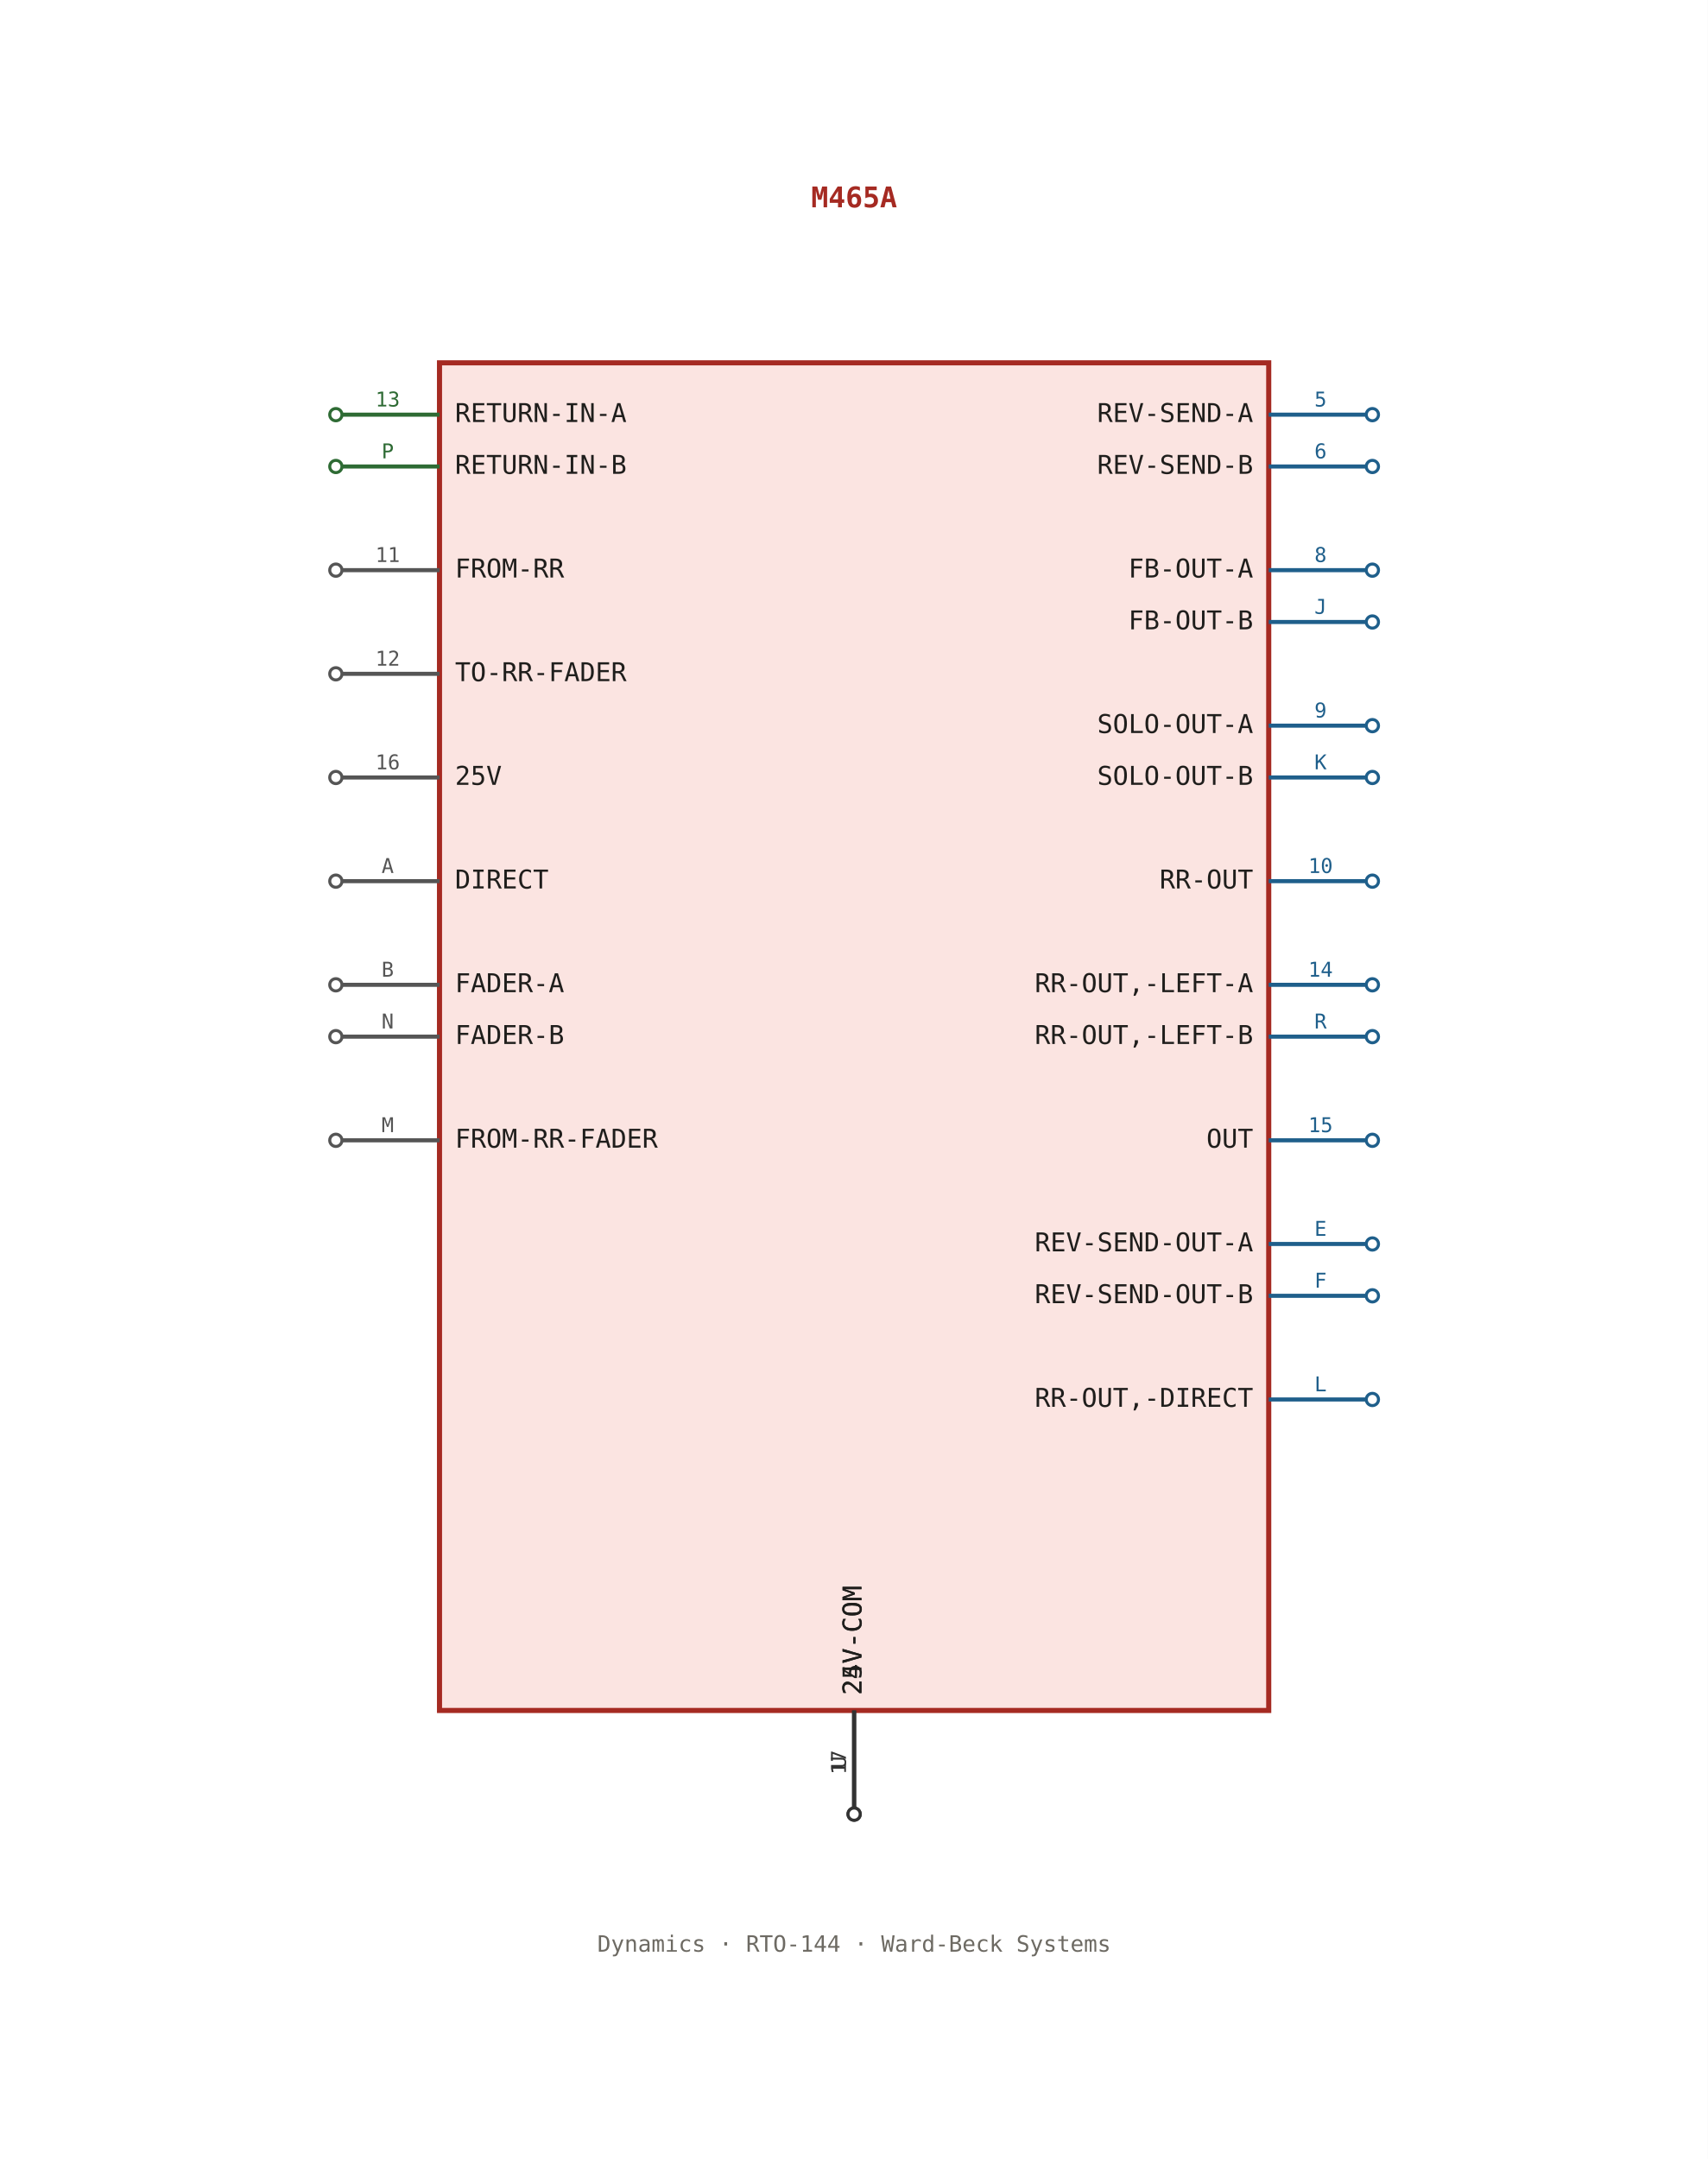
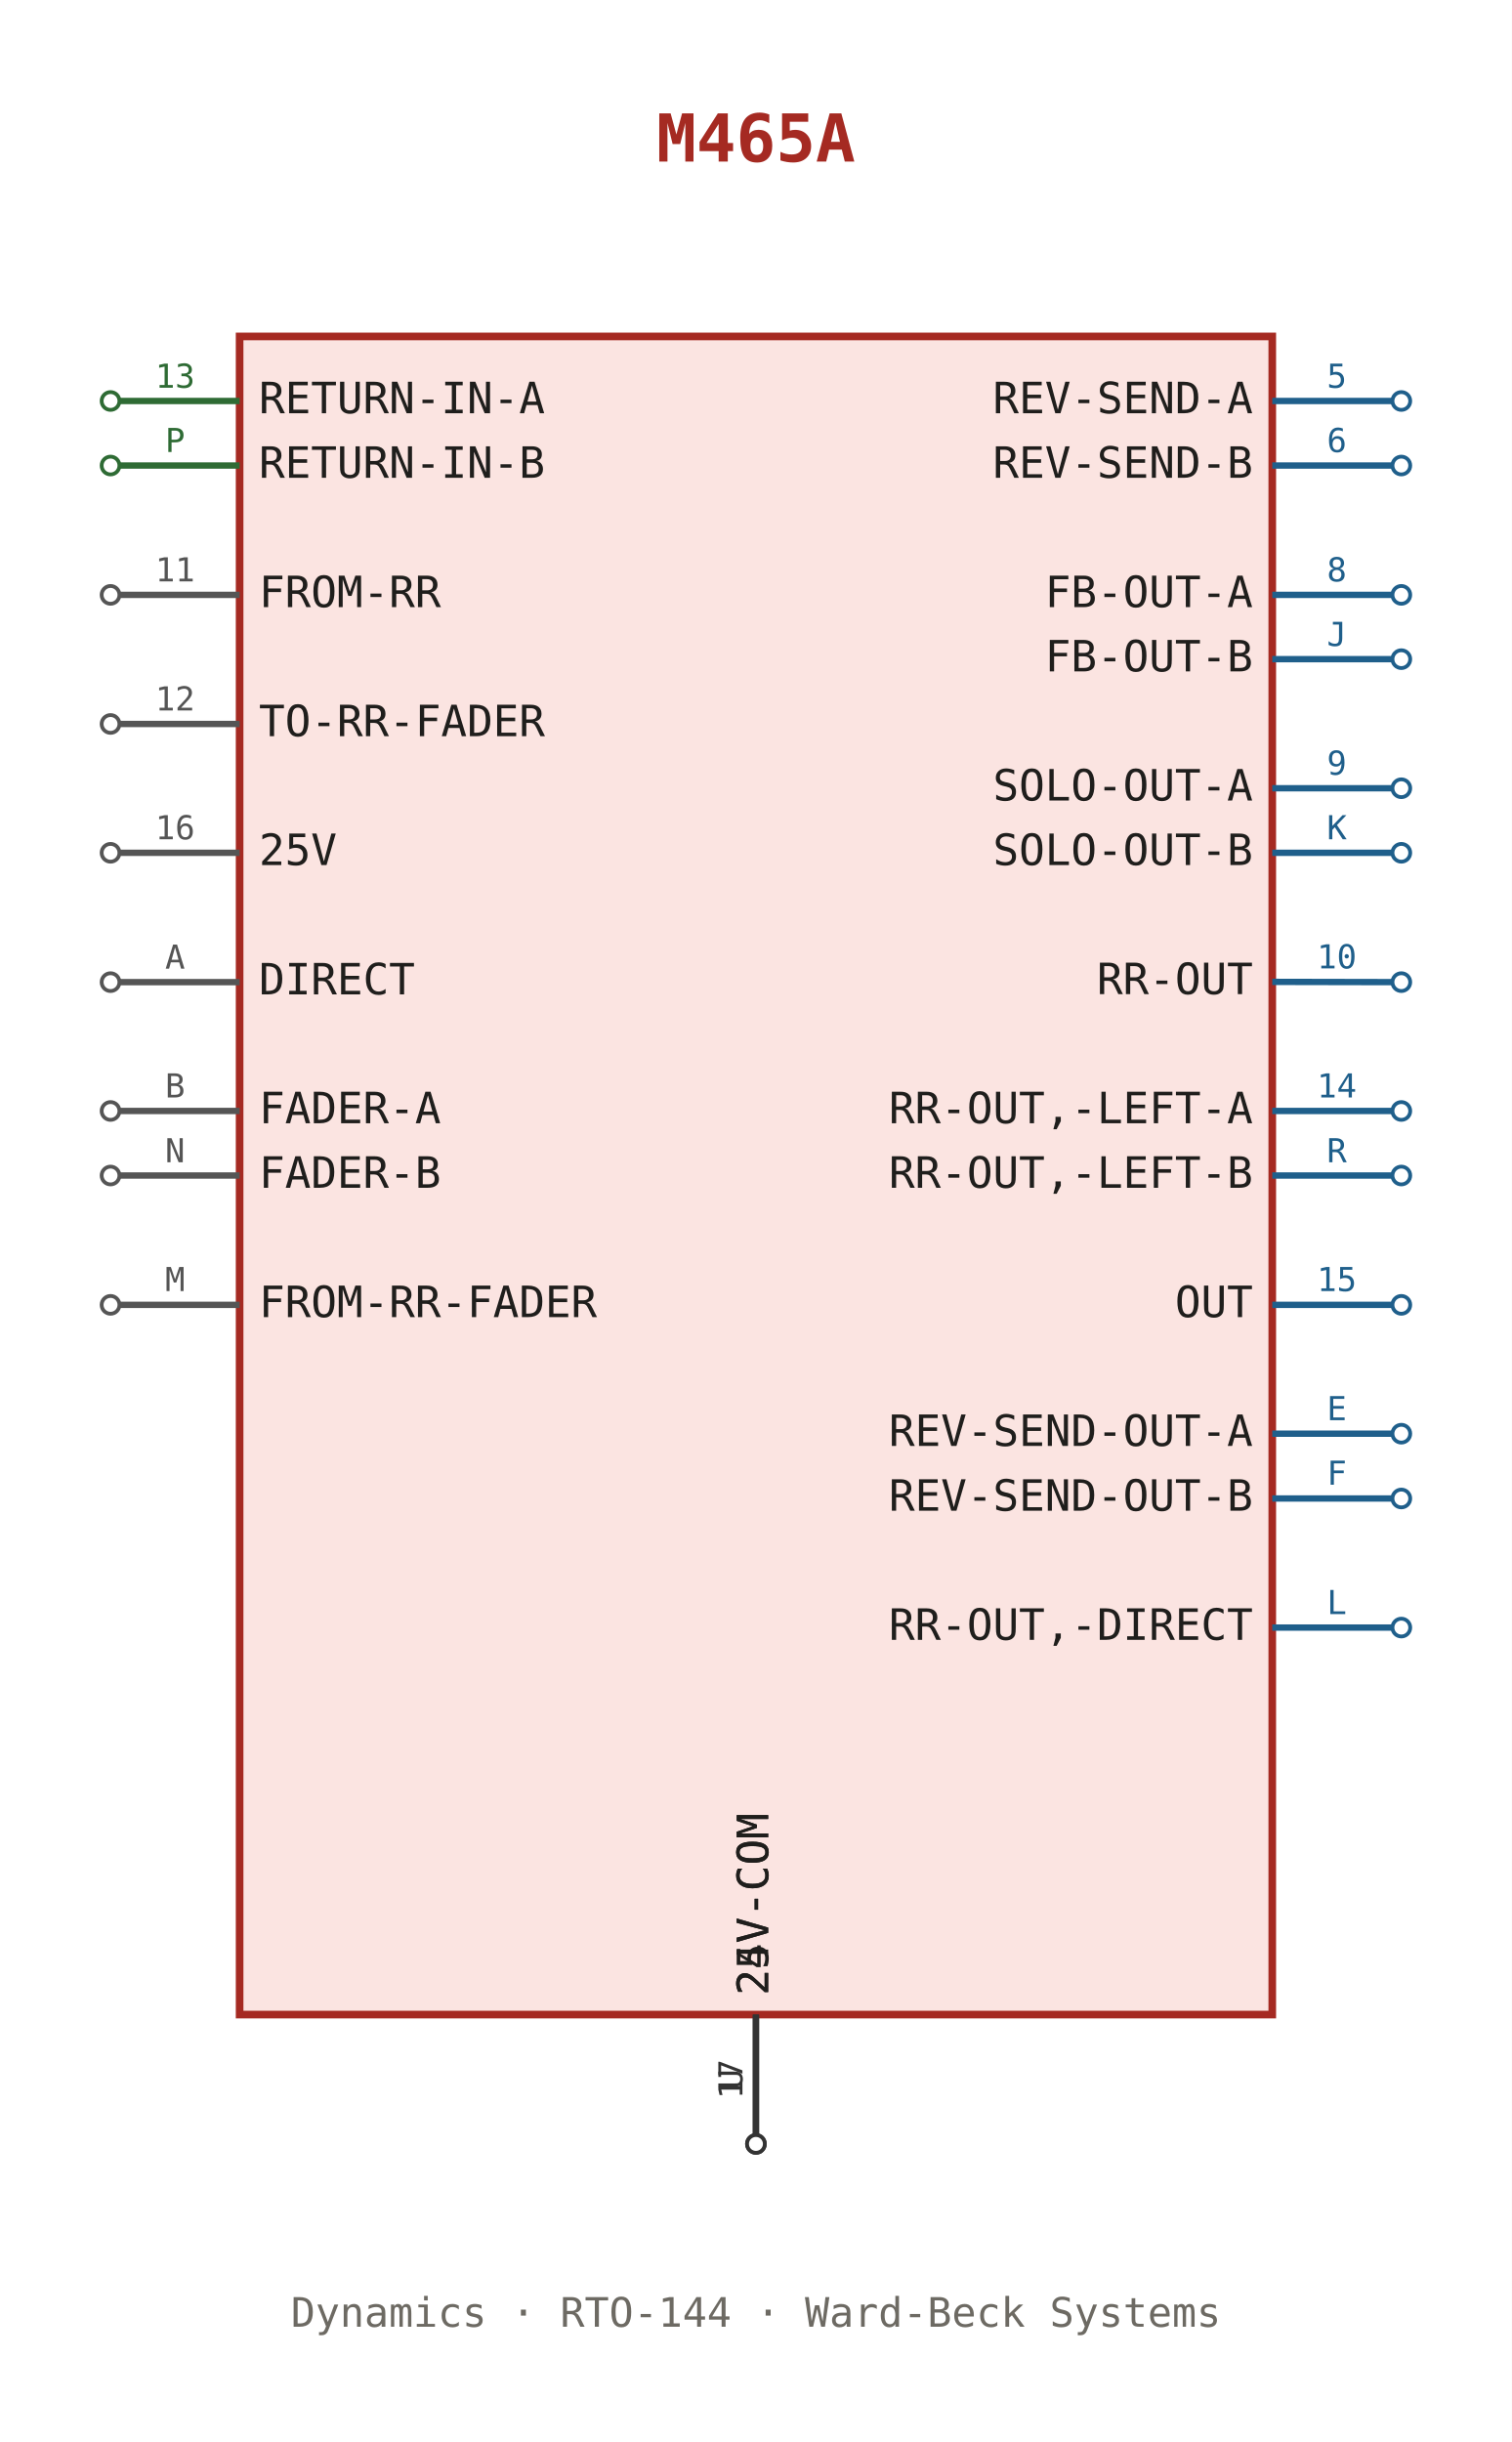
- <svg xmlns="http://www.w3.org/2000/svg" viewBox="0 0 837 1058" font-family="Overpass Mono, ui-monospace, monospace">
+ <svg xmlns="http://www.w3.org/2000/svg" viewBox="0 0 595 961" font-family="Overpass Mono, Consolas, ui-monospace, monospace">
  <rect width="100%" height="100%" fill="#ffffff" />
-   <rect x="215.4" y="177.8" width="406.4" height="660.4" fill="#FBE4E1" stroke="#A52A22" stroke-width="2.5" />
-   <line x1="164.6" y1="203.2" x2="215.4" y2="203.2" stroke="#2E6B34" stroke-width="2" />
-   <circle cx="164.6" cy="203.2" r="3" fill="#fff" stroke="#2E6B34" stroke-width="1.5" />
-   <text x="223.0" y="203.2" font-size="12.7" dominant-baseline="middle" text-anchor="start" fill="#1f1e1c">RETURN-IN-A</text>
-   <text x="190.0" y="199.2" font-size="10" text-anchor="middle" fill="#2E6B34">13</text>
-   <line x1="164.6" y1="228.6" x2="215.4" y2="228.6" stroke="#2E6B34" stroke-width="2" />
-   <circle cx="164.6" cy="228.6" r="3" fill="#fff" stroke="#2E6B34" stroke-width="1.5" />
-   <text x="223.0" y="228.6" font-size="12.7" dominant-baseline="middle" text-anchor="start" fill="#1f1e1c">RETURN-IN-B</text>
-   <text x="190.0" y="224.6" font-size="10" text-anchor="middle" fill="#2E6B34">P</text>
-   <line x1="164.6" y1="279.4" x2="215.4" y2="279.4" stroke="#555555" stroke-width="2" />
-   <circle cx="164.6" cy="279.4" r="3" fill="#fff" stroke="#555555" stroke-width="1.5" />
-   <text x="223.0" y="279.4" font-size="12.7" dominant-baseline="middle" text-anchor="start" fill="#1f1e1c">FROM-RR</text>
-   <text x="190.0" y="275.4" font-size="10" text-anchor="middle" fill="#555555">11</text>
-   <line x1="164.6" y1="330.2" x2="215.4" y2="330.2" stroke="#555555" stroke-width="2" />
-   <circle cx="164.6" cy="330.2" r="3" fill="#fff" stroke="#555555" stroke-width="1.5" />
-   <text x="223.0" y="330.2" font-size="12.7" dominant-baseline="middle" text-anchor="start" fill="#1f1e1c">TO-RR-FADER</text>
-   <text x="190.0" y="326.2" font-size="10" text-anchor="middle" fill="#555555">12</text>
-   <line x1="164.6" y1="381.0" x2="215.4" y2="381.0" stroke="#555555" stroke-width="2" />
-   <circle cx="164.6" cy="381.0" r="3" fill="#fff" stroke="#555555" stroke-width="1.5" />
-   <text x="223.0" y="381.0" font-size="12.7" dominant-baseline="middle" text-anchor="start" fill="#1f1e1c">25V</text>
-   <text x="190.0" y="377.0" font-size="10" text-anchor="middle" fill="#555555">16</text>
-   <line x1="164.6" y1="431.8" x2="215.4" y2="431.8" stroke="#555555" stroke-width="2" />
-   <circle cx="164.6" cy="431.8" r="3" fill="#fff" stroke="#555555" stroke-width="1.5" />
-   <text x="223.0" y="431.8" font-size="12.7" dominant-baseline="middle" text-anchor="start" fill="#1f1e1c">DIRECT</text>
-   <text x="190.0" y="427.8" font-size="10" text-anchor="middle" fill="#555555">A</text>
-   <line x1="164.6" y1="482.6" x2="215.4" y2="482.6" stroke="#555555" stroke-width="2" />
-   <circle cx="164.6" cy="482.6" r="3" fill="#fff" stroke="#555555" stroke-width="1.5" />
-   <text x="223.0" y="482.6" font-size="12.7" dominant-baseline="middle" text-anchor="start" fill="#1f1e1c">FADER-A</text>
-   <text x="190.0" y="478.6" font-size="10" text-anchor="middle" fill="#555555">B</text>
-   <line x1="164.6" y1="508.0" x2="215.4" y2="508.0" stroke="#555555" stroke-width="2" />
-   <circle cx="164.6" cy="508.0" r="3" fill="#fff" stroke="#555555" stroke-width="1.5" />
-   <text x="223.0" y="508.0" font-size="12.7" dominant-baseline="middle" text-anchor="start" fill="#1f1e1c">FADER-B</text>
-   <text x="190.0" y="504.0" font-size="10" text-anchor="middle" fill="#555555">N</text>
-   <line x1="164.6" y1="558.8" x2="215.4" y2="558.8" stroke="#555555" stroke-width="2" />
-   <circle cx="164.6" cy="558.8" r="3" fill="#fff" stroke="#555555" stroke-width="1.5" />
-   <text x="223.0" y="558.8" font-size="12.7" dominant-baseline="middle" text-anchor="start" fill="#1f1e1c">FROM-RR-FADER</text>
-   <text x="190.0" y="554.8" font-size="10" text-anchor="middle" fill="#555555">M</text>
-   <line x1="672.6" y1="203.2" x2="621.8" y2="203.2" stroke="#1F5F8B" stroke-width="2" />
-   <circle cx="672.6" cy="203.2" r="3" fill="#fff" stroke="#1F5F8B" stroke-width="1.5" />
-   <text x="614.2" y="203.2" font-size="12.7" dominant-baseline="middle" text-anchor="end" fill="#1f1e1c">REV-SEND-A</text>
-   <text x="647.2" y="199.2" font-size="10" text-anchor="middle" fill="#1F5F8B">5</text>
-   <line x1="672.6" y1="228.6" x2="621.8" y2="228.6" stroke="#1F5F8B" stroke-width="2" />
-   <circle cx="672.6" cy="228.6" r="3" fill="#fff" stroke="#1F5F8B" stroke-width="1.5" />
-   <text x="614.2" y="228.6" font-size="12.7" dominant-baseline="middle" text-anchor="end" fill="#1f1e1c">REV-SEND-B</text>
-   <text x="647.2" y="224.6" font-size="10" text-anchor="middle" fill="#1F5F8B">6</text>
-   <line x1="672.6" y1="279.4" x2="621.8" y2="279.4" stroke="#1F5F8B" stroke-width="2" />
-   <circle cx="672.6" cy="279.4" r="3" fill="#fff" stroke="#1F5F8B" stroke-width="1.5" />
-   <text x="614.2" y="279.4" font-size="12.7" dominant-baseline="middle" text-anchor="end" fill="#1f1e1c">FB-OUT-A</text>
-   <text x="647.2" y="275.4" font-size="10" text-anchor="middle" fill="#1F5F8B">8</text>
-   <line x1="672.6" y1="304.8" x2="621.8" y2="304.8" stroke="#1F5F8B" stroke-width="2" />
-   <circle cx="672.6" cy="304.8" r="3" fill="#fff" stroke="#1F5F8B" stroke-width="1.5" />
-   <text x="614.2" y="304.8" font-size="12.7" dominant-baseline="middle" text-anchor="end" fill="#1f1e1c">FB-OUT-B</text>
-   <text x="647.2" y="300.8" font-size="10" text-anchor="middle" fill="#1F5F8B">J</text>
-   <line x1="672.6" y1="355.6" x2="621.8" y2="355.6" stroke="#1F5F8B" stroke-width="2" />
-   <circle cx="672.6" cy="355.6" r="3" fill="#fff" stroke="#1F5F8B" stroke-width="1.5" />
-   <text x="614.2" y="355.6" font-size="12.7" dominant-baseline="middle" text-anchor="end" fill="#1f1e1c">SOLO-OUT-A</text>
-   <text x="647.2" y="351.6" font-size="10" text-anchor="middle" fill="#1F5F8B">9</text>
-   <line x1="672.6" y1="381.0" x2="621.8" y2="381.0" stroke="#1F5F8B" stroke-width="2" />
-   <circle cx="672.6" cy="381.0" r="3" fill="#fff" stroke="#1F5F8B" stroke-width="1.5" />
-   <text x="614.2" y="381.0" font-size="12.7" dominant-baseline="middle" text-anchor="end" fill="#1f1e1c">SOLO-OUT-B</text>
-   <text x="647.2" y="377.0" font-size="10" text-anchor="middle" fill="#1F5F8B">K</text>
-   <line x1="672.6" y1="431.8" x2="621.8" y2="431.8" stroke="#1F5F8B" stroke-width="2" />
-   <circle cx="672.6" cy="431.8" r="3" fill="#fff" stroke="#1F5F8B" stroke-width="1.5" />
-   <text x="614.2" y="431.8" font-size="12.7" dominant-baseline="middle" text-anchor="end" fill="#1f1e1c">RR-OUT</text>
-   <text x="647.2" y="427.8" font-size="10" text-anchor="middle" fill="#1F5F8B">10</text>
-   <line x1="672.6" y1="482.6" x2="621.8" y2="482.6" stroke="#1F5F8B" stroke-width="2" />
-   <circle cx="672.6" cy="482.6" r="3" fill="#fff" stroke="#1F5F8B" stroke-width="1.5" />
-   <text x="614.2" y="482.6" font-size="12.7" dominant-baseline="middle" text-anchor="end" fill="#1f1e1c">RR-OUT,-LEFT-A</text>
-   <text x="647.2" y="478.6" font-size="10" text-anchor="middle" fill="#1F5F8B">14</text>
-   <line x1="672.6" y1="508.0" x2="621.8" y2="508.0" stroke="#1F5F8B" stroke-width="2" />
-   <circle cx="672.6" cy="508.0" r="3" fill="#fff" stroke="#1F5F8B" stroke-width="1.5" />
-   <text x="614.2" y="508.0" font-size="12.7" dominant-baseline="middle" text-anchor="end" fill="#1f1e1c">RR-OUT,-LEFT-B</text>
-   <text x="647.2" y="504.0" font-size="10" text-anchor="middle" fill="#1F5F8B">R</text>
-   <line x1="672.6" y1="558.8" x2="621.8" y2="558.8" stroke="#1F5F8B" stroke-width="2" />
-   <circle cx="672.6" cy="558.8" r="3" fill="#fff" stroke="#1F5F8B" stroke-width="1.5" />
-   <text x="614.2" y="558.8" font-size="12.7" dominant-baseline="middle" text-anchor="end" fill="#1f1e1c">OUT</text>
-   <text x="647.2" y="554.8" font-size="10" text-anchor="middle" fill="#1F5F8B">15</text>
-   <line x1="672.6" y1="609.6" x2="621.8" y2="609.6" stroke="#1F5F8B" stroke-width="2" />
-   <circle cx="672.6" cy="609.6" r="3" fill="#fff" stroke="#1F5F8B" stroke-width="1.5" />
-   <text x="614.2" y="609.6" font-size="12.7" dominant-baseline="middle" text-anchor="end" fill="#1f1e1c">REV-SEND-OUT-A</text>
-   <text x="647.2" y="605.6" font-size="10" text-anchor="middle" fill="#1F5F8B">E</text>
-   <line x1="672.6" y1="635.0" x2="621.8" y2="635.0" stroke="#1F5F8B" stroke-width="2" />
-   <circle cx="672.6" cy="635.0" r="3" fill="#fff" stroke="#1F5F8B" stroke-width="1.5" />
-   <text x="614.2" y="635.0" font-size="12.7" dominant-baseline="middle" text-anchor="end" fill="#1f1e1c">REV-SEND-OUT-B</text>
-   <text x="647.2" y="631.0" font-size="10" text-anchor="middle" fill="#1F5F8B">F</text>
-   <line x1="672.6" y1="685.8" x2="621.8" y2="685.8" stroke="#1F5F8B" stroke-width="2" />
-   <circle cx="672.6" cy="685.8" r="3" fill="#fff" stroke="#1F5F8B" stroke-width="1.5" />
-   <text x="614.2" y="685.8" font-size="12.7" dominant-baseline="middle" text-anchor="end" fill="#1f1e1c">RR-OUT,-DIRECT</text>
-   <text x="647.2" y="681.8" font-size="10" text-anchor="middle" fill="#1F5F8B">L</text>
-   <line x1="418.6" y1="889.0" x2="418.6" y2="838.2" stroke="#333333" stroke-width="2" />
-   <circle cx="418.6" cy="889.0" r="3" fill="#fff" stroke="#333333" stroke-width="1.5" />
-   <text x="418.6" y="830.6" font-size="12.7" dominant-baseline="middle" text-anchor="start" fill="#1f1e1c" transform="rotate(-90 418.6 830.6)">24V-COM</text>
-   <text x="414.6" y="863.6" font-size="10" text-anchor="middle" fill="#333333" transform="rotate(-90 414.6 863.6)">U</text>
-   <line x1="418.6" y1="889.0" x2="418.6" y2="838.2" stroke="#333333" stroke-width="2" />
-   <circle cx="418.6" cy="889.0" r="3" fill="#fff" stroke="#333333" stroke-width="1.5" />
-   <text x="418.6" y="830.6" font-size="12.7" dominant-baseline="middle" text-anchor="start" fill="#1f1e1c" transform="rotate(-90 418.6 830.6)">25V-COM</text>
-   <text x="414.6" y="863.6" font-size="10" text-anchor="middle" fill="#333333" transform="rotate(-90 414.6 863.6)">17</text>
-   <text x="418.6" y="101.6" font-size="14" font-weight="700" text-anchor="middle" fill="#A52A22">M465A</text>
-   <text x="418.6" y="956.4" font-size="11" text-anchor="middle" fill="#6d6a63">Dynamics · RTO-144 · Ward-Beck Systems</text>
+   <rect x="94.3" y="132.4" width="406.4" height="660.4" fill="#FBE4E1" stroke="#A52A22" stroke-width="3.00" />
+   <line x1="43.5" y1="157.8" x2="94.3" y2="157.8" stroke="#2E6B34" stroke-width="2.50" />
+   <circle cx="43.5" cy="157.8" r="3.5" fill="#ffffff" stroke="#2E6B34" stroke-width="1.50" />
+   <text x="101.9" y="157.8" font-size="17.0" dominant-baseline="middle" text-anchor="start" fill="#1F1E1C">RETURN-IN-A</text>
+   <text x="68.9" y="148.9" font-size="13.0" dominant-baseline="middle" text-anchor="middle" fill="#2E6B34">13</text>
+   <line x1="43.5" y1="183.2" x2="94.3" y2="183.2" stroke="#2E6B34" stroke-width="2.50" />
+   <circle cx="43.5" cy="183.2" r="3.5" fill="#ffffff" stroke="#2E6B34" stroke-width="1.50" />
+   <text x="101.9" y="183.2" font-size="17.0" dominant-baseline="middle" text-anchor="start" fill="#1F1E1C">RETURN-IN-B</text>
+   <text x="68.9" y="174.2" font-size="13.0" dominant-baseline="middle" text-anchor="middle" fill="#2E6B34">P</text>
+   <line x1="43.5" y1="234.1" x2="94.3" y2="234.1" stroke="#555555" stroke-width="2.50" />
+   <circle cx="43.5" cy="234.1" r="3.5" fill="#ffffff" stroke="#555555" stroke-width="1.50" />
+   <text x="101.9" y="234.1" font-size="17.0" dominant-baseline="middle" text-anchor="start" fill="#1F1E1C">FROM-RR</text>
+   <text x="68.9" y="225.1" font-size="13.0" dominant-baseline="middle" text-anchor="middle" fill="#555555">11</text>
+   <line x1="43.5" y1="284.9" x2="94.3" y2="284.9" stroke="#555555" stroke-width="2.50" />
+   <circle cx="43.5" cy="284.9" r="3.5" fill="#ffffff" stroke="#555555" stroke-width="1.50" />
+   <text x="101.9" y="284.9" font-size="17.0" dominant-baseline="middle" text-anchor="start" fill="#1F1E1C">TO-RR-FADER</text>
+   <text x="68.9" y="275.9" font-size="13.0" dominant-baseline="middle" text-anchor="middle" fill="#555555">12</text>
+   <line x1="43.5" y1="335.6" x2="94.3" y2="335.6" stroke="#555555" stroke-width="2.50" />
+   <circle cx="43.5" cy="335.6" r="3.5" fill="#ffffff" stroke="#555555" stroke-width="1.50" />
+   <text x="101.9" y="335.6" font-size="17.0" dominant-baseline="middle" text-anchor="start" fill="#1F1E1C">25V</text>
+   <text x="68.9" y="326.6" font-size="13.0" dominant-baseline="middle" text-anchor="middle" fill="#555555">16</text>
+   <line x1="43.5" y1="386.5" x2="94.3" y2="386.5" stroke="#555555" stroke-width="2.50" />
+   <circle cx="43.5" cy="386.5" r="3.5" fill="#ffffff" stroke="#555555" stroke-width="1.50" />
+   <text x="101.9" y="386.5" font-size="17.0" dominant-baseline="middle" text-anchor="start" fill="#1F1E1C">DIRECT</text>
+   <text x="68.9" y="377.5" font-size="13.0" dominant-baseline="middle" text-anchor="middle" fill="#555555">A</text>
+   <line x1="43.5" y1="437.2" x2="94.3" y2="437.2" stroke="#555555" stroke-width="2.50" />
+   <circle cx="43.5" cy="437.2" r="3.5" fill="#ffffff" stroke="#555555" stroke-width="1.50" />
+   <text x="101.9" y="437.2" font-size="17.0" dominant-baseline="middle" text-anchor="start" fill="#1F1E1C">FADER-A</text>
+   <text x="68.9" y="428.2" font-size="13.0" dominant-baseline="middle" text-anchor="middle" fill="#555555">B</text>
+   <line x1="43.5" y1="462.6" x2="94.3" y2="462.6" stroke="#555555" stroke-width="2.50" />
+   <circle cx="43.5" cy="462.6" r="3.5" fill="#ffffff" stroke="#555555" stroke-width="1.50" />
+   <text x="101.9" y="462.6" font-size="17.0" dominant-baseline="middle" text-anchor="start" fill="#1F1E1C">FADER-B</text>
+   <text x="68.9" y="453.7" font-size="13.0" dominant-baseline="middle" text-anchor="middle" fill="#555555">N</text>
+   <line x1="43.5" y1="513.5" x2="94.3" y2="513.5" stroke="#555555" stroke-width="2.50" />
+   <circle cx="43.5" cy="513.5" r="3.5" fill="#ffffff" stroke="#555555" stroke-width="1.50" />
+   <text x="101.9" y="513.5" font-size="17.0" dominant-baseline="middle" text-anchor="start" fill="#1F1E1C">FROM-RR-FADER</text>
+   <text x="68.9" y="504.4" font-size="13.0" dominant-baseline="middle" text-anchor="middle" fill="#555555">M</text>
+   <line x1="551.5" y1="157.8" x2="500.7" y2="157.8" stroke="#1F5F8B" stroke-width="2.50" />
+   <circle cx="551.5" cy="157.8" r="3.5" fill="#ffffff" stroke="#1F5F8B" stroke-width="1.50" />
+   <text x="493.1" y="157.8" font-size="17.0" dominant-baseline="middle" text-anchor="end" fill="#1F1E1C">REV-SEND-A</text>
+   <text x="526.1" y="148.9" font-size="13.0" dominant-baseline="middle" text-anchor="middle" fill="#1F5F8B">5</text>
+   <line x1="551.5" y1="183.2" x2="500.7" y2="183.2" stroke="#1F5F8B" stroke-width="2.50" />
+   <circle cx="551.5" cy="183.2" r="3.5" fill="#ffffff" stroke="#1F5F8B" stroke-width="1.50" />
+   <text x="493.1" y="183.2" font-size="17.0" dominant-baseline="middle" text-anchor="end" fill="#1F1E1C">REV-SEND-B</text>
+   <text x="526.1" y="174.2" font-size="13.0" dominant-baseline="middle" text-anchor="middle" fill="#1F5F8B">6</text>
+   <line x1="551.5" y1="234.1" x2="500.7" y2="234.1" stroke="#1F5F8B" stroke-width="2.50" />
+   <circle cx="551.5" cy="234.1" r="3.5" fill="#ffffff" stroke="#1F5F8B" stroke-width="1.50" />
+   <text x="493.1" y="234.1" font-size="17.0" dominant-baseline="middle" text-anchor="end" fill="#1F1E1C">FB-OUT-A</text>
+   <text x="526.1" y="225.1" font-size="13.0" dominant-baseline="middle" text-anchor="middle" fill="#1F5F8B">8</text>
+   <line x1="551.5" y1="259.4" x2="500.7" y2="259.4" stroke="#1F5F8B" stroke-width="2.50" />
+   <circle cx="551.5" cy="259.4" r="3.5" fill="#ffffff" stroke="#1F5F8B" stroke-width="1.50" />
+   <text x="493.1" y="259.4" font-size="17.0" dominant-baseline="middle" text-anchor="end" fill="#1F1E1C">FB-OUT-B</text>
+   <text x="526.1" y="250.5" font-size="13.0" dominant-baseline="middle" text-anchor="middle" fill="#1F5F8B">J</text>
+   <line x1="551.5" y1="310.2" x2="500.7" y2="310.2" stroke="#1F5F8B" stroke-width="2.50" />
+   <circle cx="551.5" cy="310.2" r="3.5" fill="#ffffff" stroke="#1F5F8B" stroke-width="1.50" />
+   <text x="493.1" y="310.2" font-size="17.0" dominant-baseline="middle" text-anchor="end" fill="#1F1E1C">SOLO-OUT-A</text>
+   <text x="526.1" y="301.2" font-size="13.0" dominant-baseline="middle" text-anchor="middle" fill="#1F5F8B">9</text>
+   <line x1="551.5" y1="335.6" x2="500.7" y2="335.6" stroke="#1F5F8B" stroke-width="2.50" />
+   <circle cx="551.5" cy="335.6" r="3.5" fill="#ffffff" stroke="#1F5F8B" stroke-width="1.50" />
+   <text x="493.1" y="335.6" font-size="17.0" dominant-baseline="middle" text-anchor="end" fill="#1F1E1C">SOLO-OUT-B</text>
+   <text x="526.1" y="326.6" font-size="13.0" dominant-baseline="middle" text-anchor="middle" fill="#1F5F8B">K</text>
+   <line x1="551.5" y1="386.5" x2="500.7" y2="386.4" stroke="#1F5F8B" stroke-width="2.50" />
+   <circle cx="551.5" cy="386.5" r="3.5" fill="#ffffff" stroke="#1F5F8B" stroke-width="1.50" />
+   <text x="493.1" y="386.4" font-size="17.0" dominant-baseline="middle" text-anchor="end" fill="#1F1E1C">RR-OUT</text>
+   <text x="526.1" y="377.4" font-size="13.0" dominant-baseline="middle" text-anchor="middle" fill="#1F5F8B">10</text>
+   <line x1="551.5" y1="437.2" x2="500.7" y2="437.2" stroke="#1F5F8B" stroke-width="2.50" />
+   <circle cx="551.5" cy="437.2" r="3.5" fill="#ffffff" stroke="#1F5F8B" stroke-width="1.50" />
+   <text x="493.1" y="437.2" font-size="17.0" dominant-baseline="middle" text-anchor="end" fill="#1F1E1C">RR-OUT,-LEFT-A</text>
+   <text x="526.1" y="428.2" font-size="13.0" dominant-baseline="middle" text-anchor="middle" fill="#1F5F8B">14</text>
+   <line x1="551.5" y1="462.6" x2="500.7" y2="462.6" stroke="#1F5F8B" stroke-width="2.50" />
+   <circle cx="551.5" cy="462.6" r="3.5" fill="#ffffff" stroke="#1F5F8B" stroke-width="1.50" />
+   <text x="493.1" y="462.6" font-size="17.0" dominant-baseline="middle" text-anchor="end" fill="#1F1E1C">RR-OUT,-LEFT-B</text>
+   <text x="526.1" y="453.7" font-size="13.0" dominant-baseline="middle" text-anchor="middle" fill="#1F5F8B">R</text>
+   <line x1="551.5" y1="513.5" x2="500.7" y2="513.5" stroke="#1F5F8B" stroke-width="2.50" />
+   <circle cx="551.5" cy="513.5" r="3.5" fill="#ffffff" stroke="#1F5F8B" stroke-width="1.50" />
+   <text x="493.1" y="513.5" font-size="17.0" dominant-baseline="middle" text-anchor="end" fill="#1F1E1C">OUT</text>
+   <text x="526.1" y="504.4" font-size="13.0" dominant-baseline="middle" text-anchor="middle" fill="#1F5F8B">15</text>
+   <line x1="551.5" y1="564.2" x2="500.7" y2="564.2" stroke="#1F5F8B" stroke-width="2.50" />
+   <circle cx="551.5" cy="564.2" r="3.5" fill="#ffffff" stroke="#1F5F8B" stroke-width="1.50" />
+   <text x="493.1" y="564.2" font-size="17.0" dominant-baseline="middle" text-anchor="end" fill="#1F1E1C">REV-SEND-OUT-A</text>
+   <text x="526.1" y="555.2" font-size="13.0" dominant-baseline="middle" text-anchor="middle" fill="#1F5F8B">E</text>
+   <line x1="551.5" y1="589.7" x2="500.7" y2="589.7" stroke="#1F5F8B" stroke-width="2.50" />
+   <circle cx="551.5" cy="589.7" r="3.5" fill="#ffffff" stroke="#1F5F8B" stroke-width="1.50" />
+   <text x="493.1" y="589.7" font-size="17.0" dominant-baseline="middle" text-anchor="end" fill="#1F1E1C">REV-SEND-OUT-B</text>
+   <text x="526.1" y="580.6" font-size="13.0" dominant-baseline="middle" text-anchor="middle" fill="#1F5F8B">F</text>
+   <line x1="551.5" y1="640.5" x2="500.7" y2="640.5" stroke="#1F5F8B" stroke-width="2.50" />
+   <circle cx="551.5" cy="640.5" r="3.5" fill="#ffffff" stroke="#1F5F8B" stroke-width="1.50" />
+   <text x="493.1" y="640.5" font-size="17.0" dominant-baseline="middle" text-anchor="end" fill="#1F1E1C">RR-OUT,-DIRECT</text>
+   <text x="526.1" y="631.5" font-size="13.0" dominant-baseline="middle" text-anchor="middle" fill="#1F5F8B">L</text>
+   <line x1="297.5" y1="843.7" x2="297.5" y2="792.8" stroke="#333333" stroke-width="2.50" />
+   <circle cx="297.5" cy="843.7" r="3.5" fill="#ffffff" stroke="#333333" stroke-width="1.50" />
+   <text x="297.5" y="785.2" font-size="17.0" dominant-baseline="middle" text-anchor="start" fill="#1F1E1C" transform="rotate(-90 297.5 785.2)">24V-COM</text>
+   <text x="288.5" y="818.2" font-size="13.0" dominant-baseline="middle" text-anchor="middle" fill="#333333" transform="rotate(-90 288.5 818.2)">U</text>
+   <line x1="297.5" y1="843.7" x2="297.5" y2="792.8" stroke="#333333" stroke-width="2.50" />
+   <circle cx="297.5" cy="843.7" r="3.5" fill="#ffffff" stroke="#333333" stroke-width="1.50" />
+   <text x="297.5" y="785.2" font-size="17.0" dominant-baseline="middle" text-anchor="start" fill="#1F1E1C" transform="rotate(-90 297.5 785.2)">25V-COM</text>
+   <text x="288.5" y="818.2" font-size="13.0" dominant-baseline="middle" text-anchor="middle" fill="#333333" transform="rotate(-90 288.5 818.2)">17</text>
+   <text x="297.5" y="56.2" font-size="26.0" dominant-baseline="middle" text-anchor="middle" fill="#A52A22" font-weight="700">M465A</text>
+   <text x="297.5" y="911.1" font-size="16.0" dominant-baseline="middle" text-anchor="middle" fill="#6D6A63">Dynamics · RTO-144 · Ward-Beck Systems</text>
</svg>
